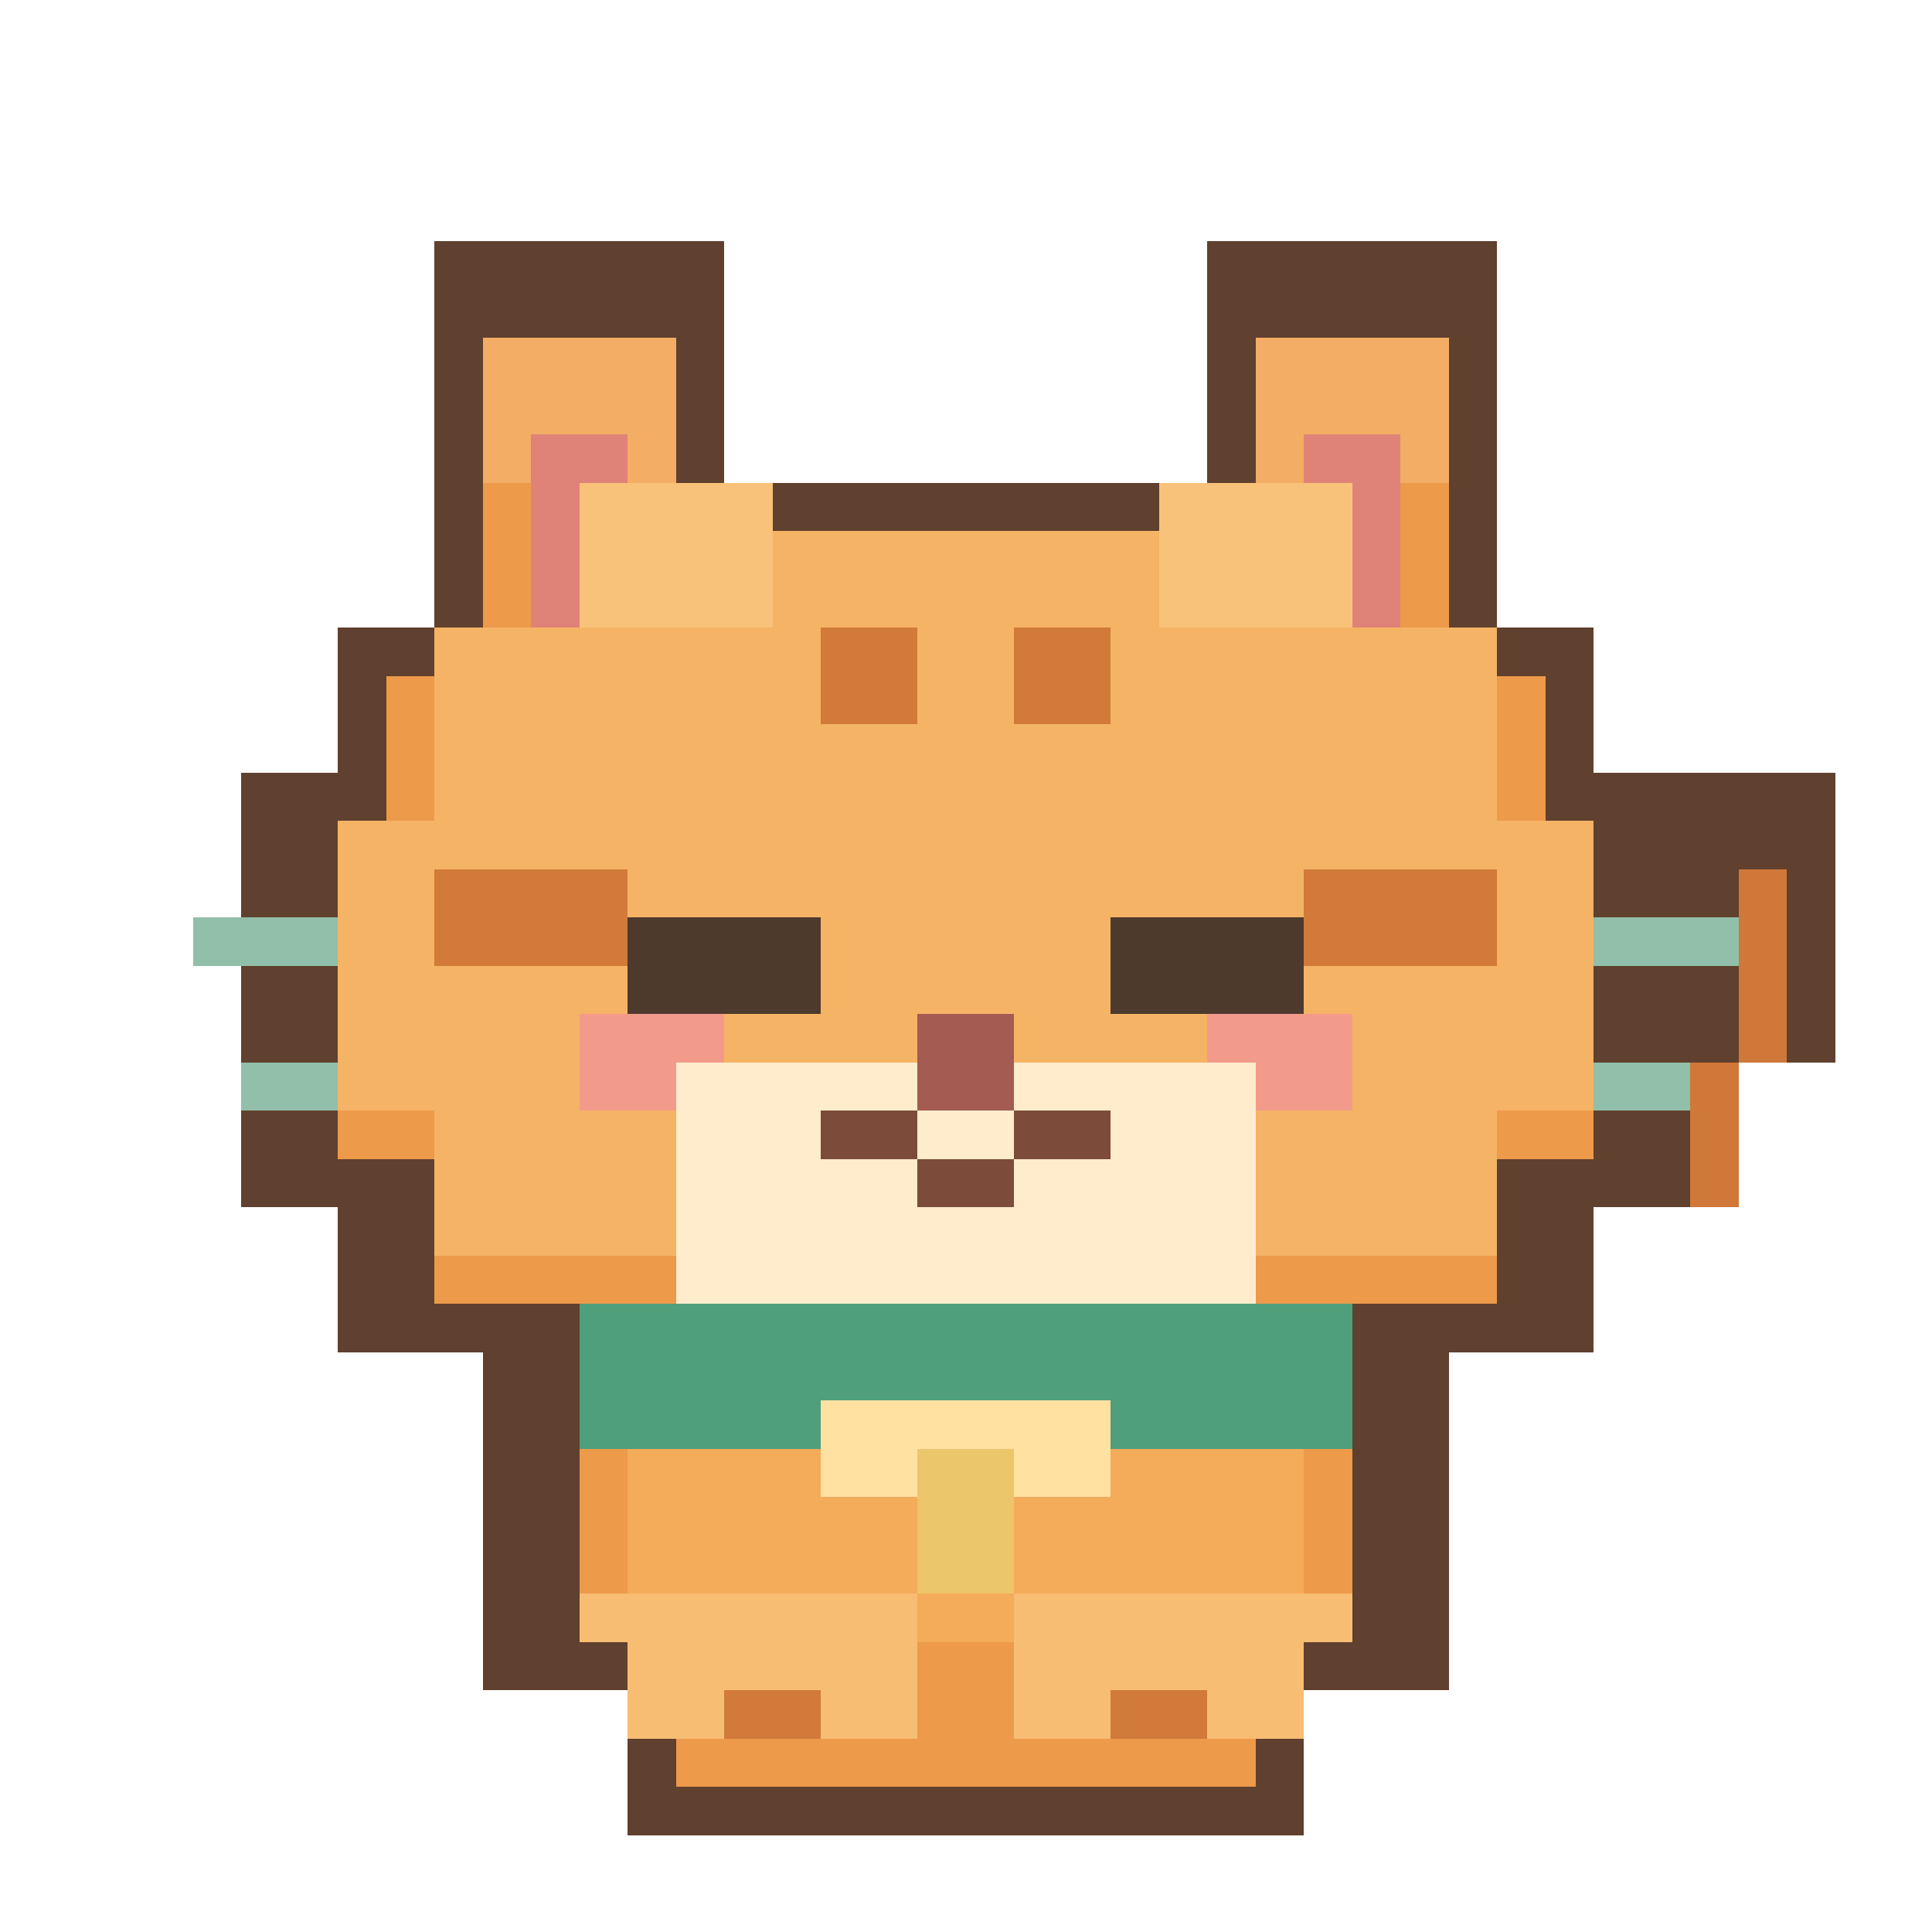
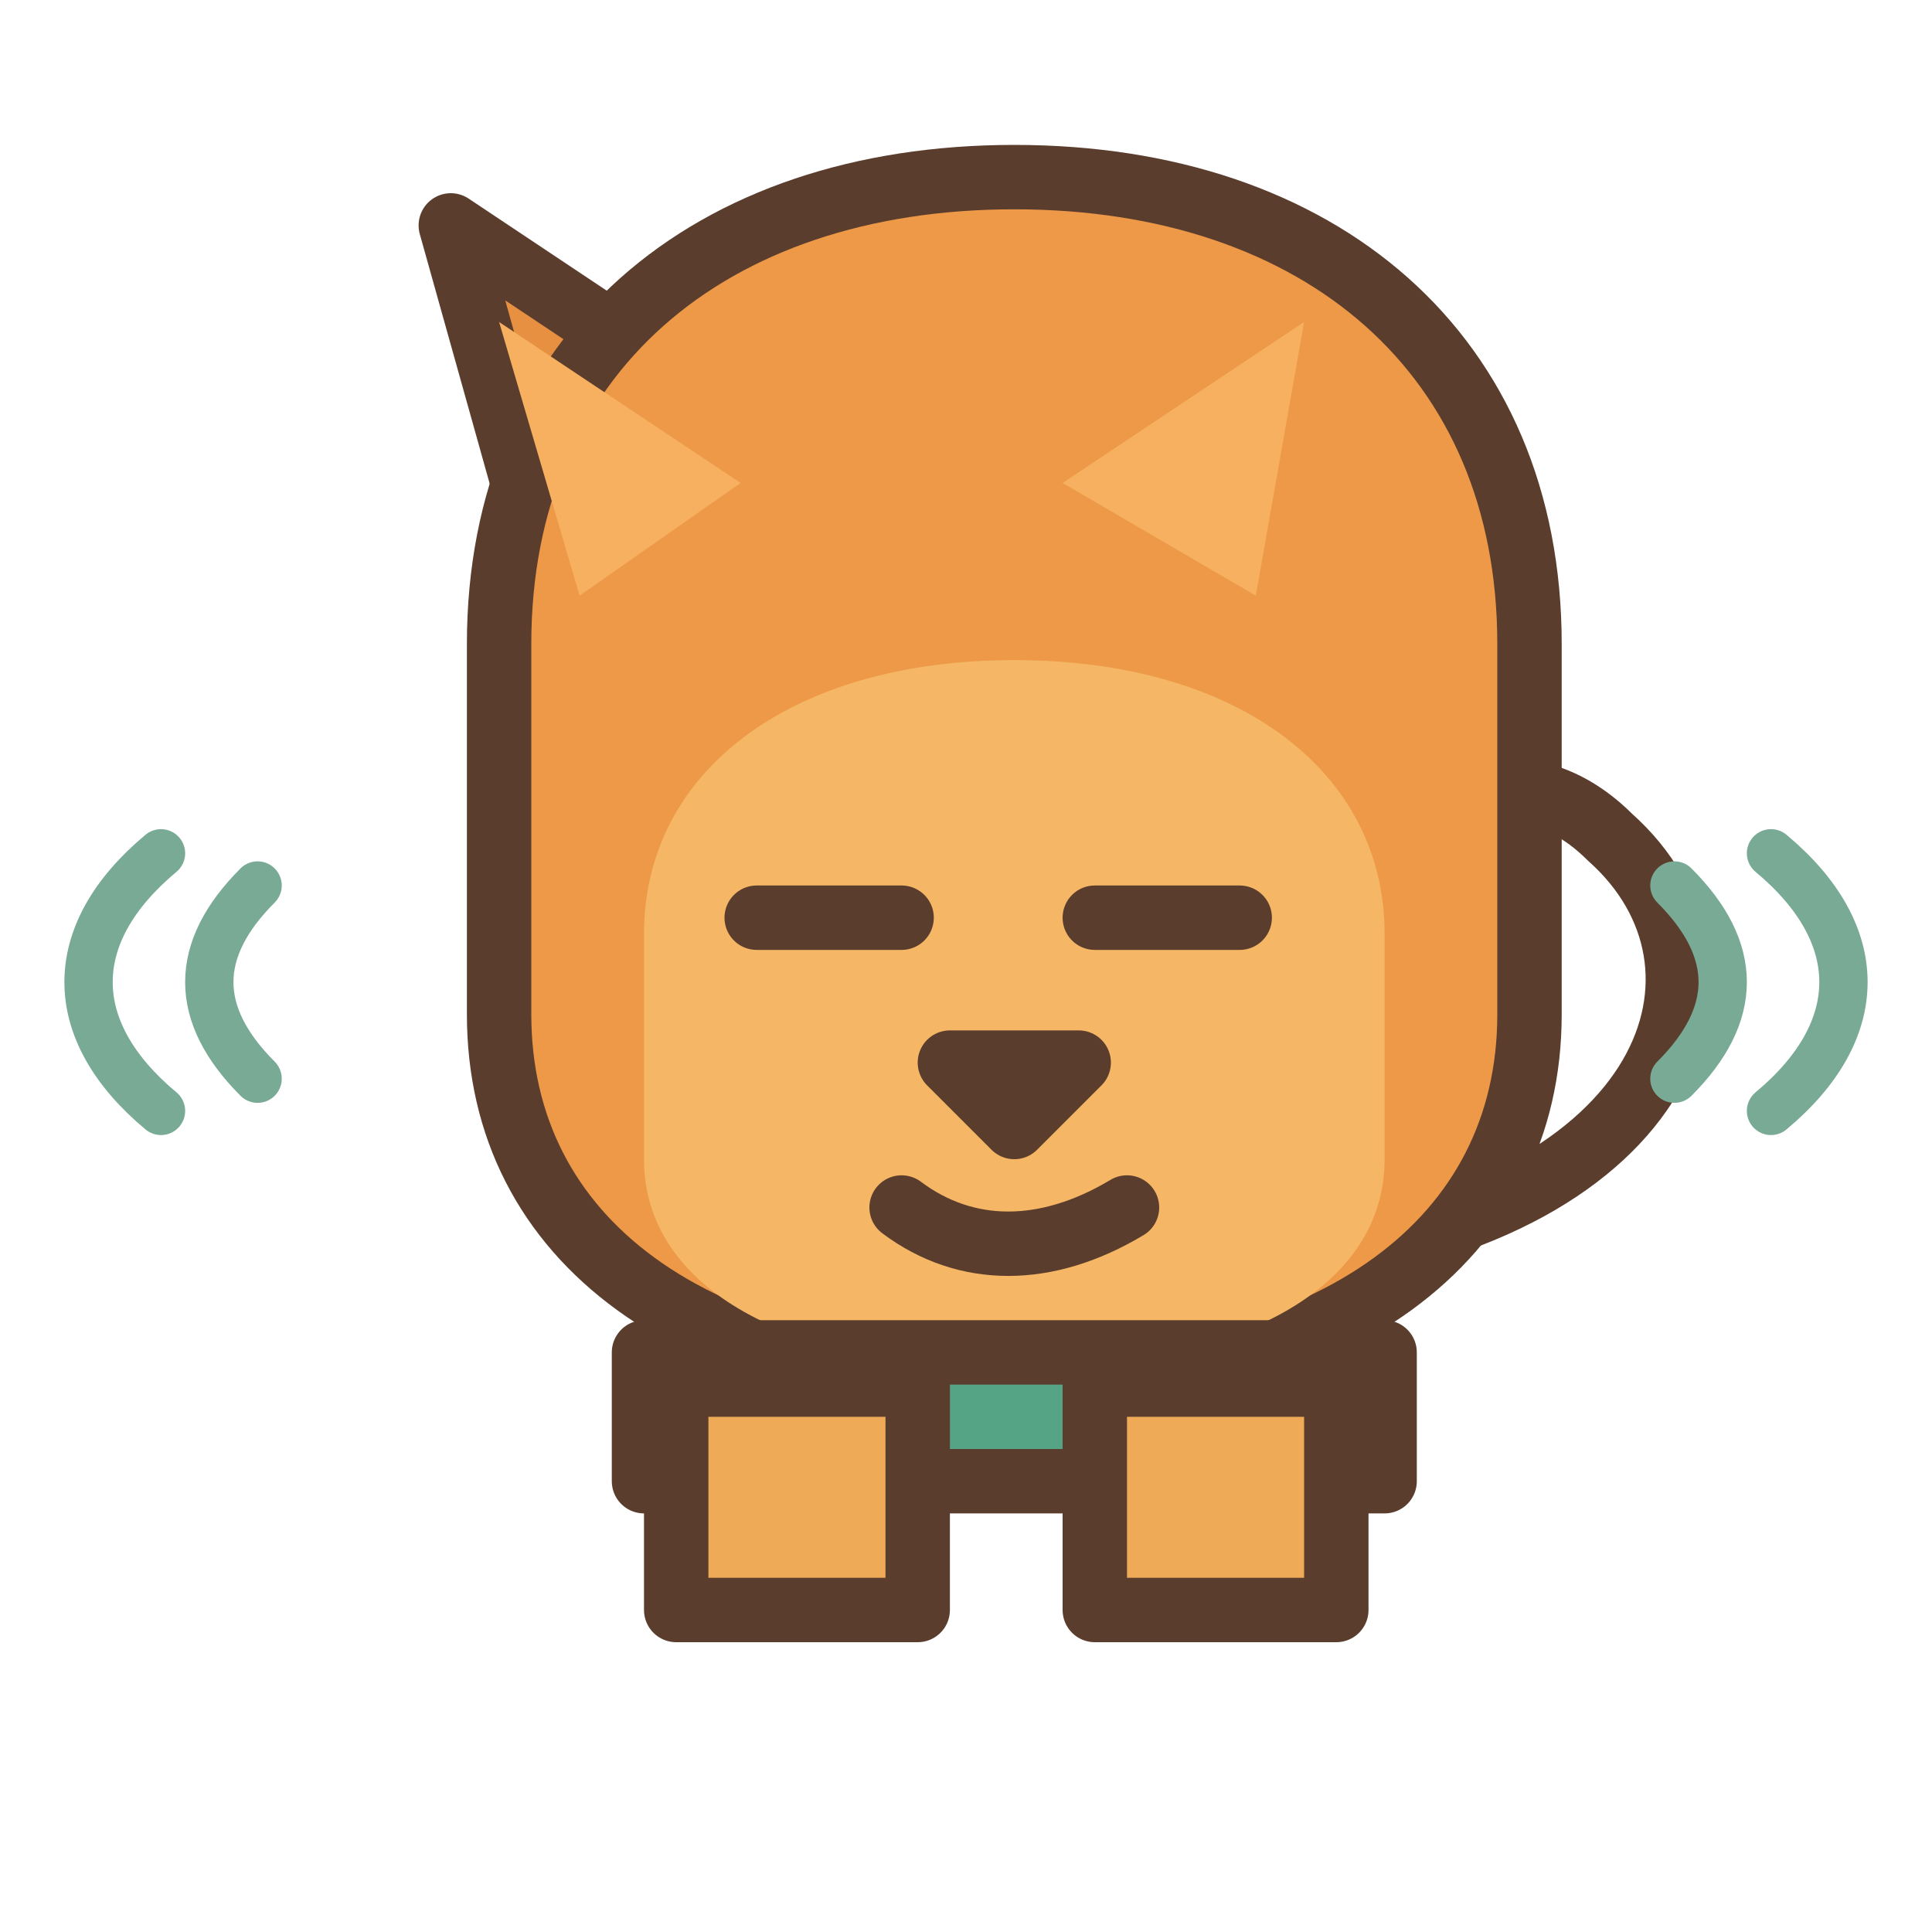
- <svg xmlns="http://www.w3.org/2000/svg" viewBox="0 0 40 40" shape-rendering="crispEdges" aria-label="舒服呼噜的像素橘猫">
-   <path d="M28 27h5v-2h3v-3h2v-6h-3v5h-3v2h-4z" fill="#60402e" />
-   <path d="M30 27h3v-2h3v-3h1v-4h-1v4h-3v2h-3z" fill="#d07839" />
-   <path d="M9 5h6v5h10V5h6v8h2v3h2v9h-2v3h-3v7h-3v3H13v-3h-3v-7H7v-3H5v-9h2v-3h2z" fill="#60402e" />
-   <path d="M10 7h4v6h12V7h4v7h2v3h1v7h-2v3h-3v7h-2v3H14v-3h-2v-7H9v-3H7v-7h1v-3h2z" fill="#ed9a4b" />
-   <path d="M10 7h4v3h-4zm16 0h4v3h-4z" fill="#f3ad64" />
-   <path d="M11 9h2v4h-2zm16 0h2v4h-2z" fill="#df8378" />
-   <path d="M13 11h14v2h4v4h2v6h-2v3H9v-3H7v-6h2v-4h4z" fill="#f5b366" />
-   <path d="M12 10h4v3h-4zm12 0h4v3h-4z" fill="#f9c27a" />
-   <path d="M17 13h2v2h-2zm4 0h2v2h-2zM9 18h4v2H9zm18 0h4v2h-4z" fill="#d17a3a" />
-   <path d="M12 21h3v2h-3zm13 0h3v2h-3z" fill="#f29b8b" />
-   <path d="M14 22h12v5H14z" fill="#ffeccc" />
-   <path d="M13 19h4v2h-4zm10 0h4v2h-4z" fill="#4e392d" />
-   <path d="M19 21h2v2h-2z" fill="#a35b52" />
-   <path d="M17 23h2v1h-2zm4 0h2v1h-2zm-2 1h2v1h-2z" fill="#7c4b39" />
-   <path d="M12 27h16v3H12z" fill="#4f9e7c" />
-   <path d="M13 30h14v4H13z" fill="#f4ab5a" />
-   <path d="M17 29h6v2h-6z" fill="#ffe1a2" />
-   <path d="M19 30h2v3h-2z" fill="#ecc66a" />
-   <path d="M12 33h7v3h-6v-2h-1zm9 0h7v1h-1v2h-6z" fill="#f7bd72" />
-   <path d="M15 35h2v1h-2zm8 0h2v1h-2z" fill="#d17a3a" />
-   <path d="M4 19h3v1H4zm29 0h3v1h-3zM5 22h2v1H5zm28 0h2v1h-2z" fill="#91bfa9" />
+ <svg xmlns="http://www.w3.org/2000/svg" viewBox="0 0 120 120" aria-label="呼噜中的小橘">
+   <g stroke="#5a3d2d" stroke-width="4" stroke-linejoin="round" stroke-linecap="round">
+     <path d="M81 78c23-3 28-18 19-26-7-7-16 0-12 8" fill="none" />
+     <path d="M35 39 28 14l21 14 21-14-4 27" fill="#e89041" />
+     <path d="M31 40c0-18 13-29 32-29s32 11 32 29v23c0 14-12 23-32 23S31 77 31 63z" fill="#ed9948" />
+     <path d="M40 58c0-10 9-17 23-17s23 7 23 17v14c0 8-9 13-23 13s-23-5-23-13z" fill="#f5b765" stroke="none" />
+     <path d="M47 57h9M68 57h9M59 66h8l-4 4zM56 75c4 3 9 3 14 0" fill="none" />
+     <path d="M40 84h46v8H40z" fill="#55a486" />
+     <path d="M42 86h15v14H42zM68 86h15v14H68z" fill="#efaa58" />
+   </g>
+   <path d="M36 37 31 20l15 10M78 37l3-17-15 10" fill="#f6b060" />
+   <g fill="none" stroke="#78aa95" stroke-width="3" stroke-linecap="round">
+     <path d="M10 53c-6 5-6 11 0 16" />
+     <path d="M16 55c-4 4-4 8 0 12" />
+     <path d="M110 53c6 5 6 11 0 16" />
+     <path d="M104 55c4 4 4 8 0 12" />
+   </g>
</svg>
